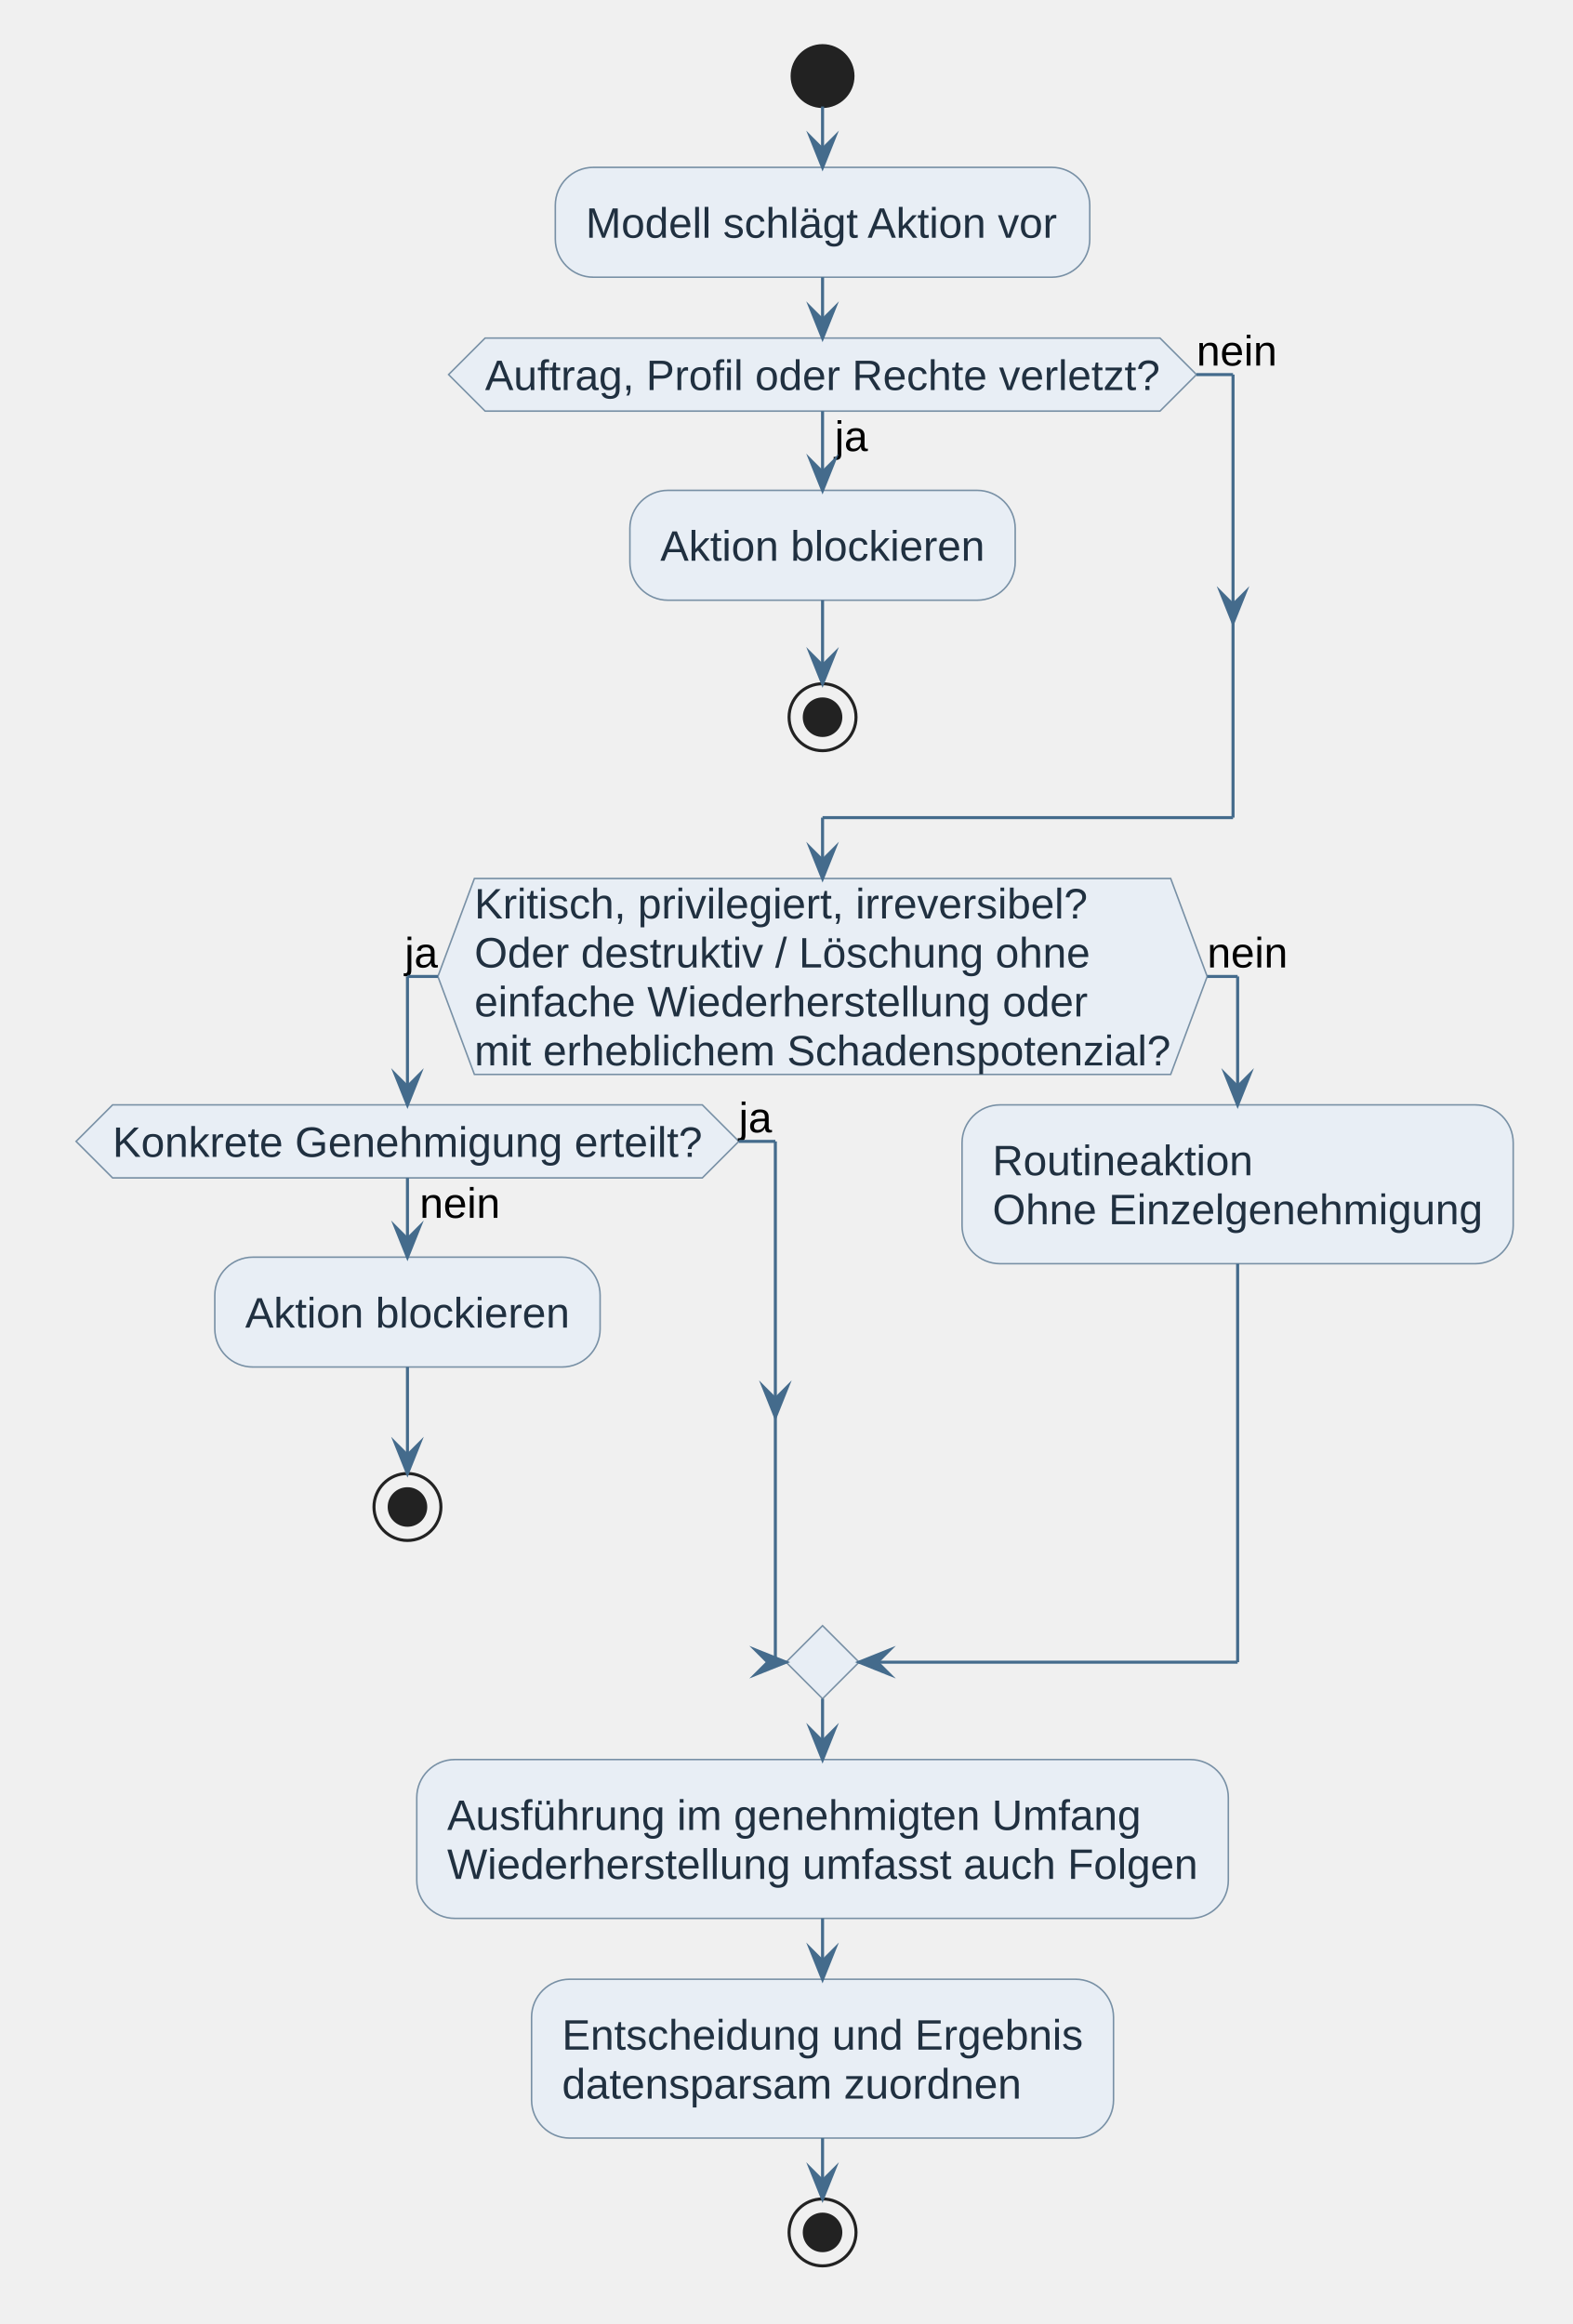
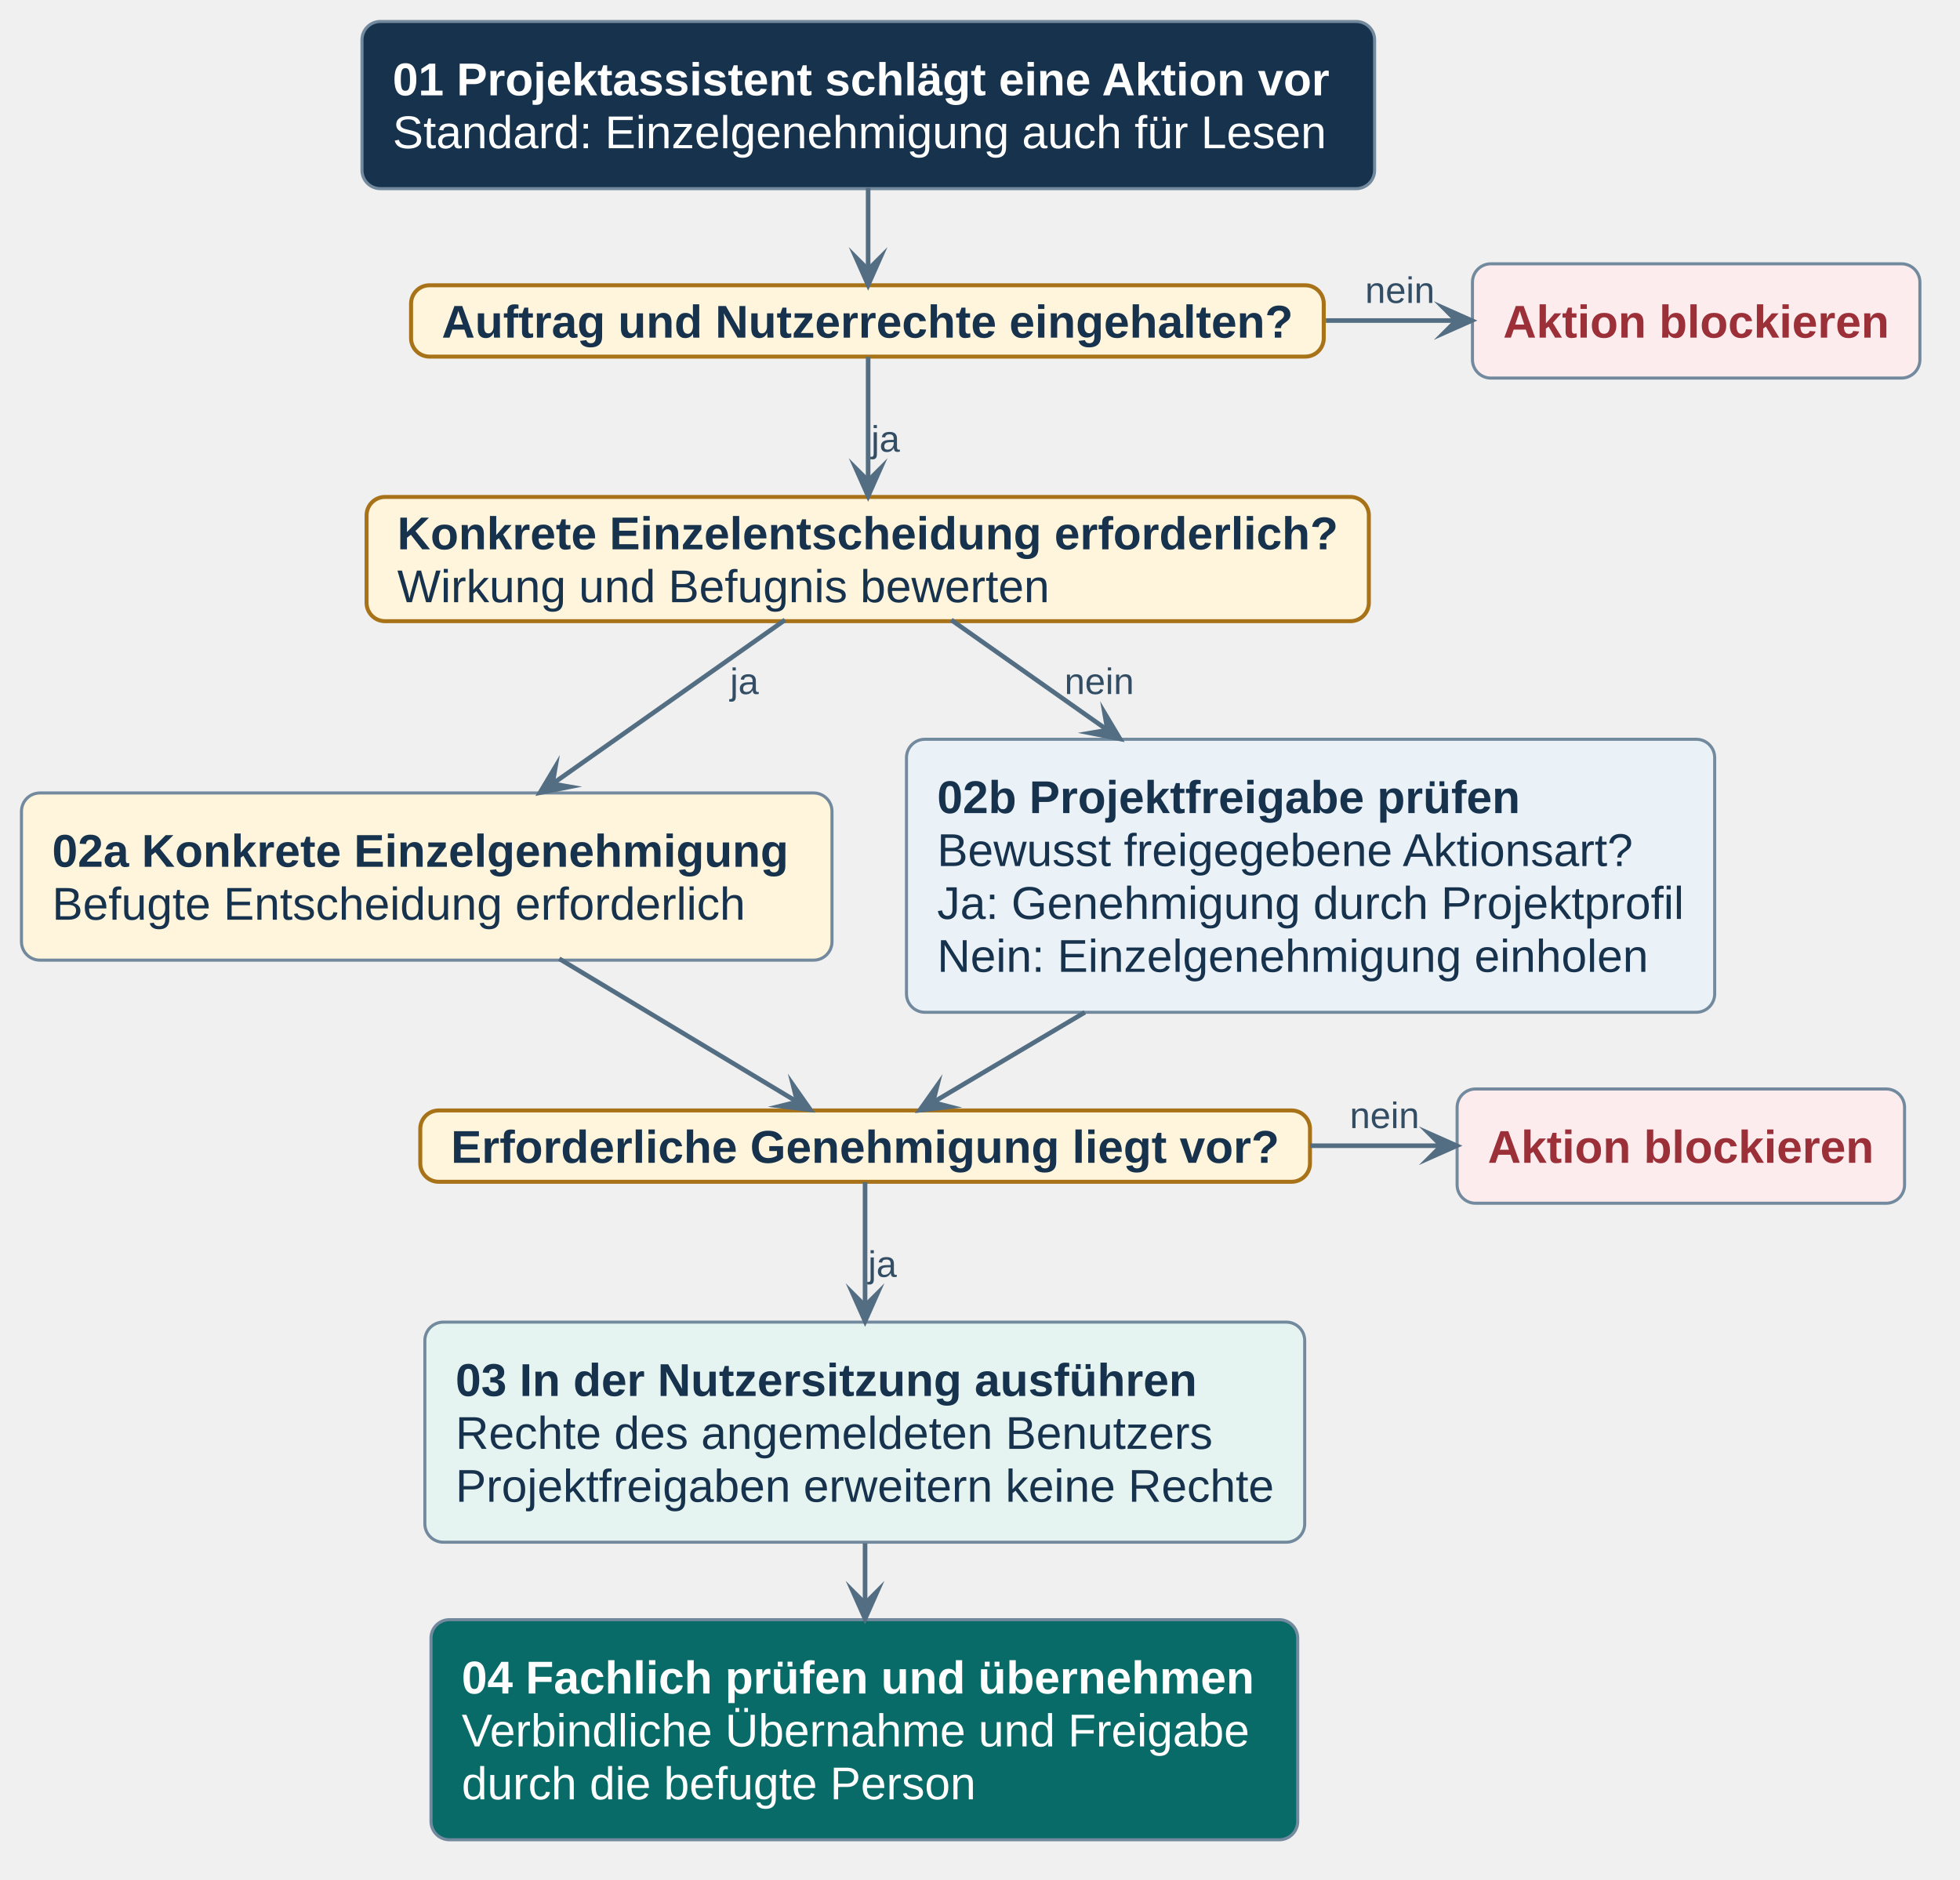
- <svg xmlns="http://www.w3.org/2000/svg" contentStyleType="text/css" data-diagram-type="ACTIVITY" height="1432.5px" preserveAspectRatio="none" style="width:969px;height:1432px;background:#FFFFFF;" version="1.1" viewBox="0 0 969 1432" width="969.375px" zoomAndPan="magnify">
+ <svg xmlns="http://www.w3.org/2000/svg" contentStyleType="text/css" data-diagram-type="DESCRIPTION" height="1149.375px" preserveAspectRatio="none" style="width:1198px;height:1149px;background:#FFFFFF;" version="1.1" viewBox="0 0 1198 1149" width="1198.125px" zoomAndPan="magnify">
  <defs />
  <g>
-     <ellipse cx="506.798" cy="46.875" fill="#222222" rx="18.75" ry="18.75" style="stroke:#222222;stroke-width:1.875;" />
-     <rect fill="#E8EEF5" height="67.685" rx="23.438" ry="23.438" style="stroke:#7890A5;stroke-width:0.938;" width="329.3" x="342.147" y="103.125" />
-     <text fill="#203040" font-family="Arial" font-size="26.25" lengthAdjust="spacing" textLength="291.8" x="360.897" y="146.497">Modell schlägt Aktion vor</text>
-     <rect fill="#E8EEF5" height="67.685" rx="23.438" ry="23.438" style="stroke:#7890A5;stroke-width:0.938;" width="237.4" x="388.098" y="302.152" />
-     <text fill="#203040" font-family="Arial" font-size="26.25" lengthAdjust="spacing" textLength="199.9" x="406.848" y="345.525">Aktion blockieren</text>
-     <ellipse cx="506.798" cy="441.932" fill="none" rx="20.625" ry="20.625" style="stroke:#222222;stroke-width:1.875;" />
-     <ellipse cx="506.798" cy="441.932" fill="#222222" rx="11.25" ry="11.25" style="stroke:#222222;stroke-width:1.875;" />
-     <polygon fill="#E8EEF5" points="298.887,208.31,714.708,208.31,737.208,230.81,714.708,253.31,298.887,253.31,276.387,230.81,298.887,208.31" style="stroke:#7890A5;stroke-width:0.938;stroke-linejoin:miter;stroke-miterlimit:10;" />
-     <text fill="#000000" font-family="Arial" font-size="26.25" lengthAdjust="spacing" textLength="20.431" x="514.298" y="277.932">ja</text>
-     <text fill="#203040" font-family="Arial" font-size="26.25" lengthAdjust="spacing" textLength="415.822" x="298.887" y="240.34">Auftrag, Profil oder Rechte verletzt?</text>
-     <text fill="#000000" font-family="Arial" font-size="26.25" lengthAdjust="spacing" textLength="49.629" x="737.208" y="225.247">nein</text>
-     <polygon fill="#E8EEF5" points="292.299,541.307,721.296,541.307,743.796,601.677,721.296,662.047,292.299,662.047,269.799,601.677,292.299,541.307" style="stroke:#7890A5;stroke-width:0.938;stroke-linejoin:miter;stroke-miterlimit:10;" />
-     <text fill="#203040" font-family="Arial" font-size="26.25" lengthAdjust="spacing" textLength="377.818" x="292.299" y="565.93">Kritisch, privilegiert, irreversibel?</text>
-     <text fill="#203040" font-family="Arial" font-size="26.25" lengthAdjust="spacing" textLength="379.394" x="292.299" y="596.115">Oder destruktiv / Löschung ohne</text>
-     <text fill="#203040" font-family="Arial" font-size="26.25" lengthAdjust="spacing" textLength="377.933" x="292.299" y="626.299">einfache Wiederherstellung oder</text>
-     <text fill="#203040" font-family="Arial" font-size="26.25" lengthAdjust="spacing" textLength="428.998" x="292.299" y="656.484">mit erheblichem Schadenspotenzial?</text>
-     <text fill="#000000" font-family="Arial" font-size="26.25" lengthAdjust="spacing" textLength="20.431" x="249.368" y="596.115">ja</text>
-     <text fill="#000000" font-family="Arial" font-size="26.25" lengthAdjust="spacing" textLength="49.629" x="743.796" y="596.115">nein</text>
-     <rect fill="#E8EEF5" height="67.685" rx="23.438" ry="23.438" style="stroke:#7890A5;stroke-width:0.938;" width="237.4" x="132.349" y="774.64" />
-     <text fill="#203040" font-family="Arial" font-size="26.25" lengthAdjust="spacing" textLength="199.9" x="151.099" y="818.012">Aktion blockieren</text>
-     <ellipse cx="251.049" cy="928.574" fill="none" rx="20.625" ry="20.625" style="stroke:#222222;stroke-width:1.875;" />
-     <ellipse cx="251.049" cy="928.574" fill="#222222" rx="11.25" ry="11.25" style="stroke:#222222;stroke-width:1.875;" />
-     <polygon fill="#E8EEF5" points="69.375,680.797,432.722,680.797,455.222,703.297,432.722,725.797,69.375,725.797,46.875,703.297,69.375,680.797" style="stroke:#7890A5;stroke-width:0.938;stroke-linejoin:miter;stroke-miterlimit:10;" />
-     <text fill="#000000" font-family="Arial" font-size="26.25" lengthAdjust="spacing" textLength="49.629" x="258.549" y="750.419">nein</text>
-     <text fill="#203040" font-family="Arial" font-size="26.25" lengthAdjust="spacing" textLength="363.347" x="69.375" y="712.827">Konkrete Genehmigung erteilt?</text>
-     <text fill="#000000" font-family="Arial" font-size="26.25" lengthAdjust="spacing" textLength="20.431" x="455.222" y="697.734">ja</text>
-     <rect fill="#E8EEF5" height="97.87" rx="23.438" ry="23.438" style="stroke:#7890A5;stroke-width:0.938;" width="339.593" x="592.75" y="680.797" />
-     <text fill="#203040" font-family="Arial" font-size="26.25" lengthAdjust="spacing" textLength="160.525" x="611.5" y="724.169">Routineaktion</text>
-     <text fill="#203040" font-family="Arial" font-size="26.25" lengthAdjust="spacing" textLength="302.093" x="611.5" y="754.354">Ohne Einzelgenehmigung</text>
-     <polygon fill="#E8EEF5" points="506.798,1001.699,529.298,1024.199,506.798,1046.699,484.298,1024.199,506.798,1001.699" style="stroke:#7890A5;stroke-width:0.938;stroke-linejoin:miter;stroke-miterlimit:10;" />
-     <rect fill="#E8EEF5" height="97.87" rx="23.438" ry="23.438" style="stroke:#7890A5;stroke-width:0.938;" width="500.028" x="256.783" y="1084.199" />
-     <text fill="#203040" font-family="Arial" font-size="26.25" lengthAdjust="spacing" textLength="427.537" x="275.533" y="1127.572">Ausführung im genehmigten Umfang</text>
-     <text fill="#203040" font-family="Arial" font-size="26.25" lengthAdjust="spacing" textLength="462.528" x="275.533" y="1157.757">Wiederherstellung umfasst auch Folgen</text>
-     <rect fill="#E8EEF5" height="97.87" rx="23.438" ry="23.438" style="stroke:#7890A5;stroke-width:0.938;" width="358.563" x="327.516" y="1219.569" />
-     <text fill="#203040" font-family="Arial" font-size="26.25" lengthAdjust="spacing" textLength="321.063" x="346.266" y="1262.942">Entscheidung und Ergebnis</text>
-     <text fill="#203040" font-family="Arial" font-size="26.25" lengthAdjust="spacing" textLength="283.098" x="346.266" y="1293.127">datensparsam zuordnen</text>
-     <ellipse cx="506.798" cy="1375.564" fill="none" rx="20.625" ry="20.625" style="stroke:#222222;stroke-width:1.875;" />
-     <ellipse cx="506.798" cy="1375.564" fill="#222222" rx="11.25" ry="11.25" style="stroke:#222222;stroke-width:1.875;" />
-     <line style="stroke:#446B8C;stroke-width:1.875;" x1="506.798" x2="506.798" y1="65.625" y2="103.125" />
-     <polygon fill="#446B8C" points="499.298,84.375,506.798,103.125,514.298,84.375,506.798,91.875" style="stroke:#446B8C;stroke-width:1.875;stroke-linejoin:miter;stroke-miterlimit:10;" />
-     <line style="stroke:#446B8C;stroke-width:1.875;" x1="506.798" x2="506.798" y1="369.837" y2="421.307" />
-     <polygon fill="#446B8C" points="499.298,402.557,506.798,421.307,514.298,402.557,506.798,410.057" style="stroke:#446B8C;stroke-width:1.875;stroke-linejoin:miter;stroke-miterlimit:10;" />
-     <line style="stroke:#446B8C;stroke-width:1.875;" x1="506.798" x2="506.798" y1="253.31" y2="302.152" />
-     <polygon fill="#446B8C" points="499.298,283.402,506.798,302.152,514.298,283.402,506.798,290.902" style="stroke:#446B8C;stroke-width:1.875;stroke-linejoin:miter;stroke-miterlimit:10;" />
-     <line style="stroke:#446B8C;stroke-width:1.875;" x1="737.208" x2="759.708" y1="230.81" y2="230.81" />
-     <polygon fill="#446B8C" points="752.208,365.057,759.708,383.807,767.208,365.057,759.708,372.557" style="stroke:#446B8C;stroke-width:1.875;stroke-linejoin:miter;stroke-miterlimit:10;" />
-     <line style="stroke:#446B8C;stroke-width:1.875;" x1="759.708" x2="759.708" y1="230.81" y2="503.807" />
-     <line style="stroke:#446B8C;stroke-width:1.875;" x1="759.708" x2="506.798" y1="503.807" y2="503.807" />
-     <line style="stroke:#446B8C;stroke-width:1.875;" x1="506.798" x2="506.798" y1="503.807" y2="541.307" />
-     <polygon fill="#446B8C" points="499.298,522.557,506.798,541.307,514.298,522.557,506.798,530.057" style="stroke:#446B8C;stroke-width:1.875;stroke-linejoin:miter;stroke-miterlimit:10;" />
-     <line style="stroke:#446B8C;stroke-width:1.875;" x1="506.798" x2="506.798" y1="170.81" y2="208.31" />
-     <polygon fill="#446B8C" points="499.298,189.56,506.798,208.31,514.298,189.56,506.798,197.06" style="stroke:#446B8C;stroke-width:1.875;stroke-linejoin:miter;stroke-miterlimit:10;" />
-     <line style="stroke:#446B8C;stroke-width:1.875;" x1="251.049" x2="251.049" y1="842.324" y2="907.949" />
-     <polygon fill="#446B8C" points="243.549,889.199,251.049,907.949,258.549,889.199,251.049,896.699" style="stroke:#446B8C;stroke-width:1.875;stroke-linejoin:miter;stroke-miterlimit:10;" />
-     <line style="stroke:#446B8C;stroke-width:1.875;" x1="251.049" x2="251.049" y1="725.797" y2="774.64" />
-     <polygon fill="#446B8C" points="243.549,755.89,251.049,774.64,258.549,755.89,251.049,763.39" style="stroke:#446B8C;stroke-width:1.875;stroke-linejoin:miter;stroke-miterlimit:10;" />
-     <line style="stroke:#446B8C;stroke-width:1.875;" x1="455.222" x2="477.722" y1="703.297" y2="703.297" />
-     <polygon fill="#446B8C" points="470.222,854.42,477.722,873.17,485.222,854.42,477.722,861.92" style="stroke:#446B8C;stroke-width:1.875;stroke-linejoin:miter;stroke-miterlimit:10;" />
-     <line style="stroke:#446B8C;stroke-width:1.875;" x1="477.722" x2="477.722" y1="703.297" y2="1024.199" />
-     <line style="stroke:#446B8C;stroke-width:1.875;" x1="477.722" x2="484.298" y1="1024.199" y2="1024.199" />
-     <polygon fill="#446B8C" points="465.548,1016.699,484.298,1024.199,465.548,1031.699,473.048,1024.199" style="stroke:#446B8C;stroke-width:1.875;stroke-linejoin:miter;stroke-miterlimit:10;" />
-     <line style="stroke:#446B8C;stroke-width:1.875;" x1="269.799" x2="251.049" y1="601.677" y2="601.677" />
-     <line style="stroke:#446B8C;stroke-width:1.875;" x1="251.049" x2="251.049" y1="601.677" y2="680.797" />
-     <polygon fill="#446B8C" points="243.549,662.047,251.049,680.797,258.549,662.047,251.049,669.547" style="stroke:#446B8C;stroke-width:1.875;stroke-linejoin:miter;stroke-miterlimit:10;" />
-     <line style="stroke:#446B8C;stroke-width:1.875;" x1="743.796" x2="762.546" y1="601.677" y2="601.677" />
-     <line style="stroke:#446B8C;stroke-width:1.875;" x1="762.546" x2="762.546" y1="601.677" y2="680.797" />
-     <polygon fill="#446B8C" points="755.046,662.047,762.546,680.797,770.046,662.047,762.546,669.547" style="stroke:#446B8C;stroke-width:1.875;stroke-linejoin:miter;stroke-miterlimit:10;" />
-     <line style="stroke:#446B8C;stroke-width:1.875;" x1="762.546" x2="762.546" y1="778.667" y2="1024.199" />
-     <line style="stroke:#446B8C;stroke-width:1.875;" x1="762.546" x2="529.298" y1="1024.199" y2="1024.199" />
-     <polygon fill="#446B8C" points="548.048,1016.699,529.298,1024.199,548.048,1031.699,540.548,1024.199" style="stroke:#446B8C;stroke-width:1.875;stroke-linejoin:miter;stroke-miterlimit:10;" />
-     <line style="stroke:#446B8C;stroke-width:1.875;" x1="506.798" x2="506.798" y1="1046.699" y2="1084.199" />
-     <polygon fill="#446B8C" points="499.298,1065.449,506.798,1084.199,514.298,1065.449,506.798,1072.949" style="stroke:#446B8C;stroke-width:1.875;stroke-linejoin:miter;stroke-miterlimit:10;" />
-     <line style="stroke:#446B8C;stroke-width:1.875;" x1="506.798" x2="506.798" y1="1182.069" y2="1219.569" />
-     <polygon fill="#446B8C" points="499.298,1200.819,506.798,1219.569,514.298,1200.819,506.798,1208.319" style="stroke:#446B8C;stroke-width:1.875;stroke-linejoin:miter;stroke-miterlimit:10;" />
-     <line style="stroke:#446B8C;stroke-width:1.875;" x1="506.798" x2="506.798" y1="1317.439" y2="1354.939" />
-     <polygon fill="#446B8C" points="499.298,1336.189,506.798,1354.939,514.298,1336.189,506.798,1343.689" style="stroke:#446B8C;stroke-width:1.875;stroke-linejoin:miter;stroke-miterlimit:10;" />
+     <g class="entity" data-qualified-name="vorschlag" data-source-line="28" id="ent0001">
+       <rect fill="#17324D" height="102.182" rx="11.25" ry="11.25" style="stroke:#738A9E;stroke-width:1.875;" width="618.951" x="221.25" y="13.125" />
+       <text fill="#FFFFFF" font-family="Arial" font-size="28.125" font-weight="700" lengthAdjust="spacing" textLength="581.451" x="240" y="58.256">01  Projektassistent schlägt eine Aktion vor</text>
+       <text fill="#FFFFFF" font-family="Arial" font-size="28.125" lengthAdjust="spacing" textLength="570.712" x="240" y="90.597">Standard: Einzelgenehmigung auch für Lesen</text>
+     </g>
+     <g class="entity" data-qualified-name="grenzen" data-source-line="29" id="ent0002">
+       <rect fill="#FFF4DC" height="43.591" rx="11.25" ry="11.25" style="stroke:#A87318;stroke-width:2.438;" width="557.854" x="251.25" y="174.375" />
+       <text fill="#17324D" font-family="Arial" font-size="28.125" font-weight="700" lengthAdjust="spacing" textLength="520.354" x="270" y="206.381">Auftrag und Nutzerrechte eingehalten?</text>
+     </g>
+     <g class="entity" data-qualified-name="blockieren" data-source-line="30" id="ent0003">
+       <rect fill="#FCECEE" height="69.841" rx="11.25" ry="11.25" style="stroke:#738A9E;stroke-width:1.875;" width="273.486" x="900" y="161.25" />
+       <text fill="#9C3038" font-family="Arial" font-size="28.125" font-weight="700" lengthAdjust="spacing" textLength="235.986" x="918.75" y="206.381">Aktion blockieren</text>
+     </g>
+     <g class="entity" data-qualified-name="wirkung" data-source-line="31" id="ent0004">
+       <rect fill="#FFF4DC" height="75.932" rx="11.25" ry="11.25" style="stroke:#A87318;stroke-width:2.438;" width="612.607" x="224.062" y="303.75" />
+       <text fill="#17324D" font-family="Arial" font-size="28.125" font-weight="700" lengthAdjust="spacing" textLength="575.107" x="242.812" y="335.756">Konkrete Einzelentscheidung erforderlich?</text>
+       <text fill="#17324D" font-family="Arial" font-size="28.125" lengthAdjust="spacing" textLength="398.666" x="242.812" y="368.097">Wirkung und Befugnis bewerten</text>
+     </g>
+     <g class="entity" data-qualified-name="einzeln" data-source-line="32" id="ent0005">
+       <rect fill="#FFF4DC" height="102.182" rx="11.25" ry="11.25" style="stroke:#738A9E;stroke-width:1.875;" width="495.41" x="13.125" y="484.688" />
+       <text fill="#17324D" font-family="Arial" font-size="28.125" font-weight="700" lengthAdjust="spacing" textLength="457.91" x="31.875" y="529.818">02a  Konkrete Einzelgenehmigung</text>
+       <text fill="#17324D" font-family="Arial" font-size="28.125" lengthAdjust="spacing" textLength="423.702" x="31.875" y="562.159">Befugte Entscheidung erforderlich</text>
+     </g>
+     <g class="entity" data-qualified-name="projekt" data-source-line="33" id="ent0006">
+       <rect fill="#EAF2F8" height="166.864" rx="11.25" ry="11.25" style="stroke:#738A9E;stroke-width:1.875;" width="493.996" x="554.062" y="451.875" />
+       <text fill="#17324D" font-family="Arial" font-size="28.125" font-weight="700" lengthAdjust="spacing" textLength="364.156" x="572.812" y="497.006">02b  Projektfreigabe prüfen</text>
+       <text fill="#17324D" font-family="Arial" font-size="28.125" lengthAdjust="spacing" textLength="426.819" x="572.812" y="529.347">Bewusst freigegebene Aktionsart?</text>
+       <text fill="#17324D" font-family="Arial" font-size="28.125" lengthAdjust="spacing" textLength="456.496" x="572.812" y="561.688">Ja: Genehmigung durch Projektprofil</text>
+       <text fill="#17324D" font-family="Arial" font-size="28.125" lengthAdjust="spacing" textLength="434.688" x="572.812" y="594.029">Nein: Einzelgenehmigung einholen</text>
+     </g>
+     <g class="entity" data-qualified-name="genehmigt" data-source-line="34" id="ent0007">
+       <rect fill="#FFF4DC" height="43.591" rx="11.25" ry="11.25" style="stroke:#A87318;stroke-width:2.438;" width="543.819" x="256.875" y="678.75" />
+       <text fill="#17324D" font-family="Arial" font-size="28.125" font-weight="700" lengthAdjust="spacing" textLength="506.319" x="275.625" y="710.756">Erforderliche Genehmigung liegt vor?</text>
+     </g>
+     <g class="entity" data-qualified-name="ablehnen" data-source-line="35" id="ent0008">
+       <rect fill="#FCECEE" height="69.841" rx="11.25" ry="11.25" style="stroke:#738A9E;stroke-width:1.875;" width="273.486" x="890.625" y="665.625" />
+       <text fill="#9C3038" font-family="Arial" font-size="28.125" font-weight="700" lengthAdjust="spacing" textLength="235.986" x="909.375" y="710.756">Aktion blockieren</text>
+     </g>
+     <g class="entity" data-qualified-name="ausfuehren" data-source-line="36" id="ent0009">
+       <rect fill="#E5F3F1" height="134.523" rx="11.25" ry="11.25" style="stroke:#738A9E;stroke-width:1.875;" width="537.776" x="259.688" y="808.125" />
+       <text fill="#17324D" font-family="Arial" font-size="28.125" font-weight="700" lengthAdjust="spacing" textLength="461" x="278.438" y="853.256">03  In der Nutzersitzung ausführen</text>
+       <text fill="#17324D" font-family="Arial" font-size="28.125" lengthAdjust="spacing" textLength="462.799" x="278.438" y="885.597">Rechte des angemeldeten Benutzers</text>
+       <text fill="#17324D" font-family="Arial" font-size="28.125" lengthAdjust="spacing" textLength="500.276" x="278.438" y="917.938">Projektfreigaben erweitern keine Rechte</text>
+     </g>
+     <g class="entity" data-qualified-name="uebernahme" data-source-line="37" id="ent0010">
+       <rect fill="#086B68" height="134.523" rx="11.25" ry="11.25" style="stroke:#738A9E;stroke-width:1.875;" width="529.756" x="263.438" y="990" />
+       <text fill="#FFFFFF" font-family="Arial" font-size="28.125" font-weight="700" lengthAdjust="spacing" textLength="492.256" x="282.188" y="1035.131">04  Fachlich prüfen und übernehmen</text>
+       <text fill="#FFFFFF" font-family="Arial" font-size="28.125" lengthAdjust="spacing" textLength="483.11" x="282.188" y="1067.472">Verbindliche Übernahme und Freigabe</text>
+       <text fill="#FFFFFF" font-family="Arial" font-size="28.125" lengthAdjust="spacing" textLength="314.278" x="282.188" y="1099.813">durch die befugte Person</text>
+     </g>
+     <g class="link" data-entity-1="ent0001" data-entity-2="ent0002" data-link-type="dependency" data-source-line="38" id="lnk11">
+       <path d="M530.625,114.919 C530.625,135.562 530.625,149.044 530.625,164.85" fill="none" id="vorschlag-to-grenzen" style="stroke:#536D82;stroke-width:2.812;" />
+       <polygon fill="#536D82" points="530.625,174.225,538.125,157.35,530.625,164.85,523.125,157.35,530.625,174.225" style="stroke:#536D82;stroke-width:2.812;stroke-linejoin:miter;stroke-miterlimit:10;" />
+     </g>
+     <g class="link" data-entity-1="ent0002" data-entity-2="ent0003" data-link-type="dependency" data-source-line="39" id="lnk12">
+       <path d="M810.394,195.938 C841.275,195.938 862.237,195.938 890.175,195.938" fill="none" id="grenzen-to-blockieren" style="stroke:#536D82;stroke-width:2.812;" />
+       <polygon fill="#536D82" points="899.55,195.938,882.675,188.438,890.175,195.938,882.675,203.438,899.55,195.938" style="stroke:#536D82;stroke-width:2.812;stroke-linejoin:miter;stroke-miterlimit:10;" />
+       <text fill="#334E64" font-family="Arial" font-size="22.5" lengthAdjust="spacing" textLength="42.539" x="834.375" y="185.167">nein</text>
+     </g>
+     <g class="link" data-entity-1="ent0002" data-entity-2="ent0004" data-link-type="dependency" data-source-line="40" id="lnk13">
+       <path d="M530.625,218.1 C530.625,240.262 530.625,266.85 530.625,293.869" fill="none" id="grenzen-to-wirkung" style="stroke:#536D82;stroke-width:2.812;" />
+       <polygon fill="#536D82" points="530.625,303.244,538.125,286.369,530.625,293.869,523.125,286.369,530.625,303.244" style="stroke:#536D82;stroke-width:2.812;stroke-linejoin:miter;stroke-miterlimit:10;" />
+       <text fill="#334E64" font-family="Arial" font-size="22.5" lengthAdjust="spacing" textLength="17.512" x="532.5" y="276.105">ja</text>
+     </g>
+     <g class="link" data-entity-1="ent0004" data-entity-2="ent0005" data-link-type="dependency" data-source-line="41" id="lnk14">
+       <path d="M479.831,378.919 C437.531,408.75 384.499,446.116 337.699,479.116" fill="none" id="wirkung-to-einzeln" style="stroke:#536D82;stroke-width:2.812;" />
+       <polygon fill="#536D82" points="330.038,484.519,348.151,480.924,337.699,479.116,339.507,468.665,330.038,484.519" style="stroke:#536D82;stroke-width:2.812;stroke-linejoin:miter;stroke-miterlimit:10;" />
+       <text fill="#334E64" font-family="Arial" font-size="22.5" lengthAdjust="spacing" textLength="17.512" x="446.25" y="424.23">ja</text>
+     </g>
+     <g class="link" data-entity-1="ent0004" data-entity-2="ent0006" data-link-type="dependency" data-source-line="42" id="lnk15">
+       <path d="M581.419,378.919 C610.594,399.488 640.843,420.805 676.918,446.231" fill="none" id="wirkung-to-projekt" style="stroke:#536D82;stroke-width:2.812;" />
+       <polygon fill="#536D82" points="684.581,451.631,675.108,435.779,676.918,446.231,666.467,448.04,684.581,451.631" style="stroke:#536D82;stroke-width:2.812;stroke-linejoin:miter;stroke-miterlimit:10;" />
+       <text fill="#334E64" font-family="Arial" font-size="22.5" lengthAdjust="spacing" textLength="42.539" x="650.625" y="424.23">nein</text>
+     </g>
+     <g class="link" data-entity-1="ent0005" data-entity-2="ent0007" data-link-type="dependency" data-source-line="43" id="lnk16">
+       <path d="M341.794,586.013 C393.281,616.969 449.108,650.559 487.302,673.509" fill="none" id="einzeln-to-genehmigt" style="stroke:#536D82;stroke-width:2.812;" />
+       <polygon fill="#536D82" points="495.337,678.337,484.736,663.217,487.302,673.509,477.01,676.075,495.337,678.337" style="stroke:#536D82;stroke-width:2.812;stroke-linejoin:miter;stroke-miterlimit:10;" />
+     </g>
+     <g class="link" data-entity-1="ent0006" data-entity-2="ent0007" data-link-type="dependency" data-source-line="44" id="lnk17">
+       <path d="M663.094,618.75 C625.425,641.1 595.99,658.557 570.208,673.838" fill="none" id="projekt-to-genehmigt" style="stroke:#536D82;stroke-width:2.812;" />
+       <polygon fill="#536D82" points="562.144,678.619,580.485,676.466,570.208,673.838,572.836,663.563,562.144,678.619" style="stroke:#536D82;stroke-width:2.812;stroke-linejoin:miter;stroke-miterlimit:10;" />
+     </g>
+     <g class="link" data-entity-1="ent0007" data-entity-2="ent0008" data-link-type="dependency" data-source-line="45" id="lnk18">
+       <path d="M800.737,700.312 C831.75,700.312 852.9,700.312 881.025,700.312" fill="none" id="genehmigt-to-ablehnen" style="stroke:#536D82;stroke-width:2.812;" />
+       <polygon fill="#536D82" points="890.4,700.312,873.525,692.812,881.025,700.312,873.525,707.812,890.4,700.312" style="stroke:#536D82;stroke-width:2.812;stroke-linejoin:miter;stroke-miterlimit:10;" />
+       <text fill="#334E64" font-family="Arial" font-size="22.5" lengthAdjust="spacing" textLength="42.539" x="825" y="689.542">nein</text>
+     </g>
+     <g class="link" data-entity-1="ent0007" data-entity-2="ent0009" data-link-type="dependency" data-source-line="46" id="lnk19">
+       <path d="M528.75,722.55 C528.75,743.494 528.75,767.869 528.75,798.188" fill="none" id="genehmigt-to-ausfuehren" style="stroke:#536D82;stroke-width:2.812;" />
+       <polygon fill="#536D82" points="528.75,807.562,536.25,790.688,528.75,798.188,521.25,790.688,528.75,807.562" style="stroke:#536D82;stroke-width:2.812;stroke-linejoin:miter;stroke-miterlimit:10;" />
+       <text fill="#334E64" font-family="Arial" font-size="22.5" lengthAdjust="spacing" textLength="17.512" x="530.625" y="780.48">ja</text>
+     </g>
+     <g class="link" data-entity-1="ent0009" data-entity-2="ent0010" data-link-type="dependency" data-source-line="47" id="lnk20">
+       <path d="M528.75,943.312 C528.75,958.388 528.75,965.025 528.75,980.1" fill="none" id="ausfuehren-to-uebernahme" style="stroke:#536D82;stroke-width:2.812;" />
+       <polygon fill="#536D82" points="528.75,989.475,536.25,972.6,528.75,980.1,521.25,972.6,528.75,989.475" style="stroke:#536D82;stroke-width:2.812;stroke-linejoin:miter;stroke-miterlimit:10;" />
+     </g>
  </g>
</svg>
